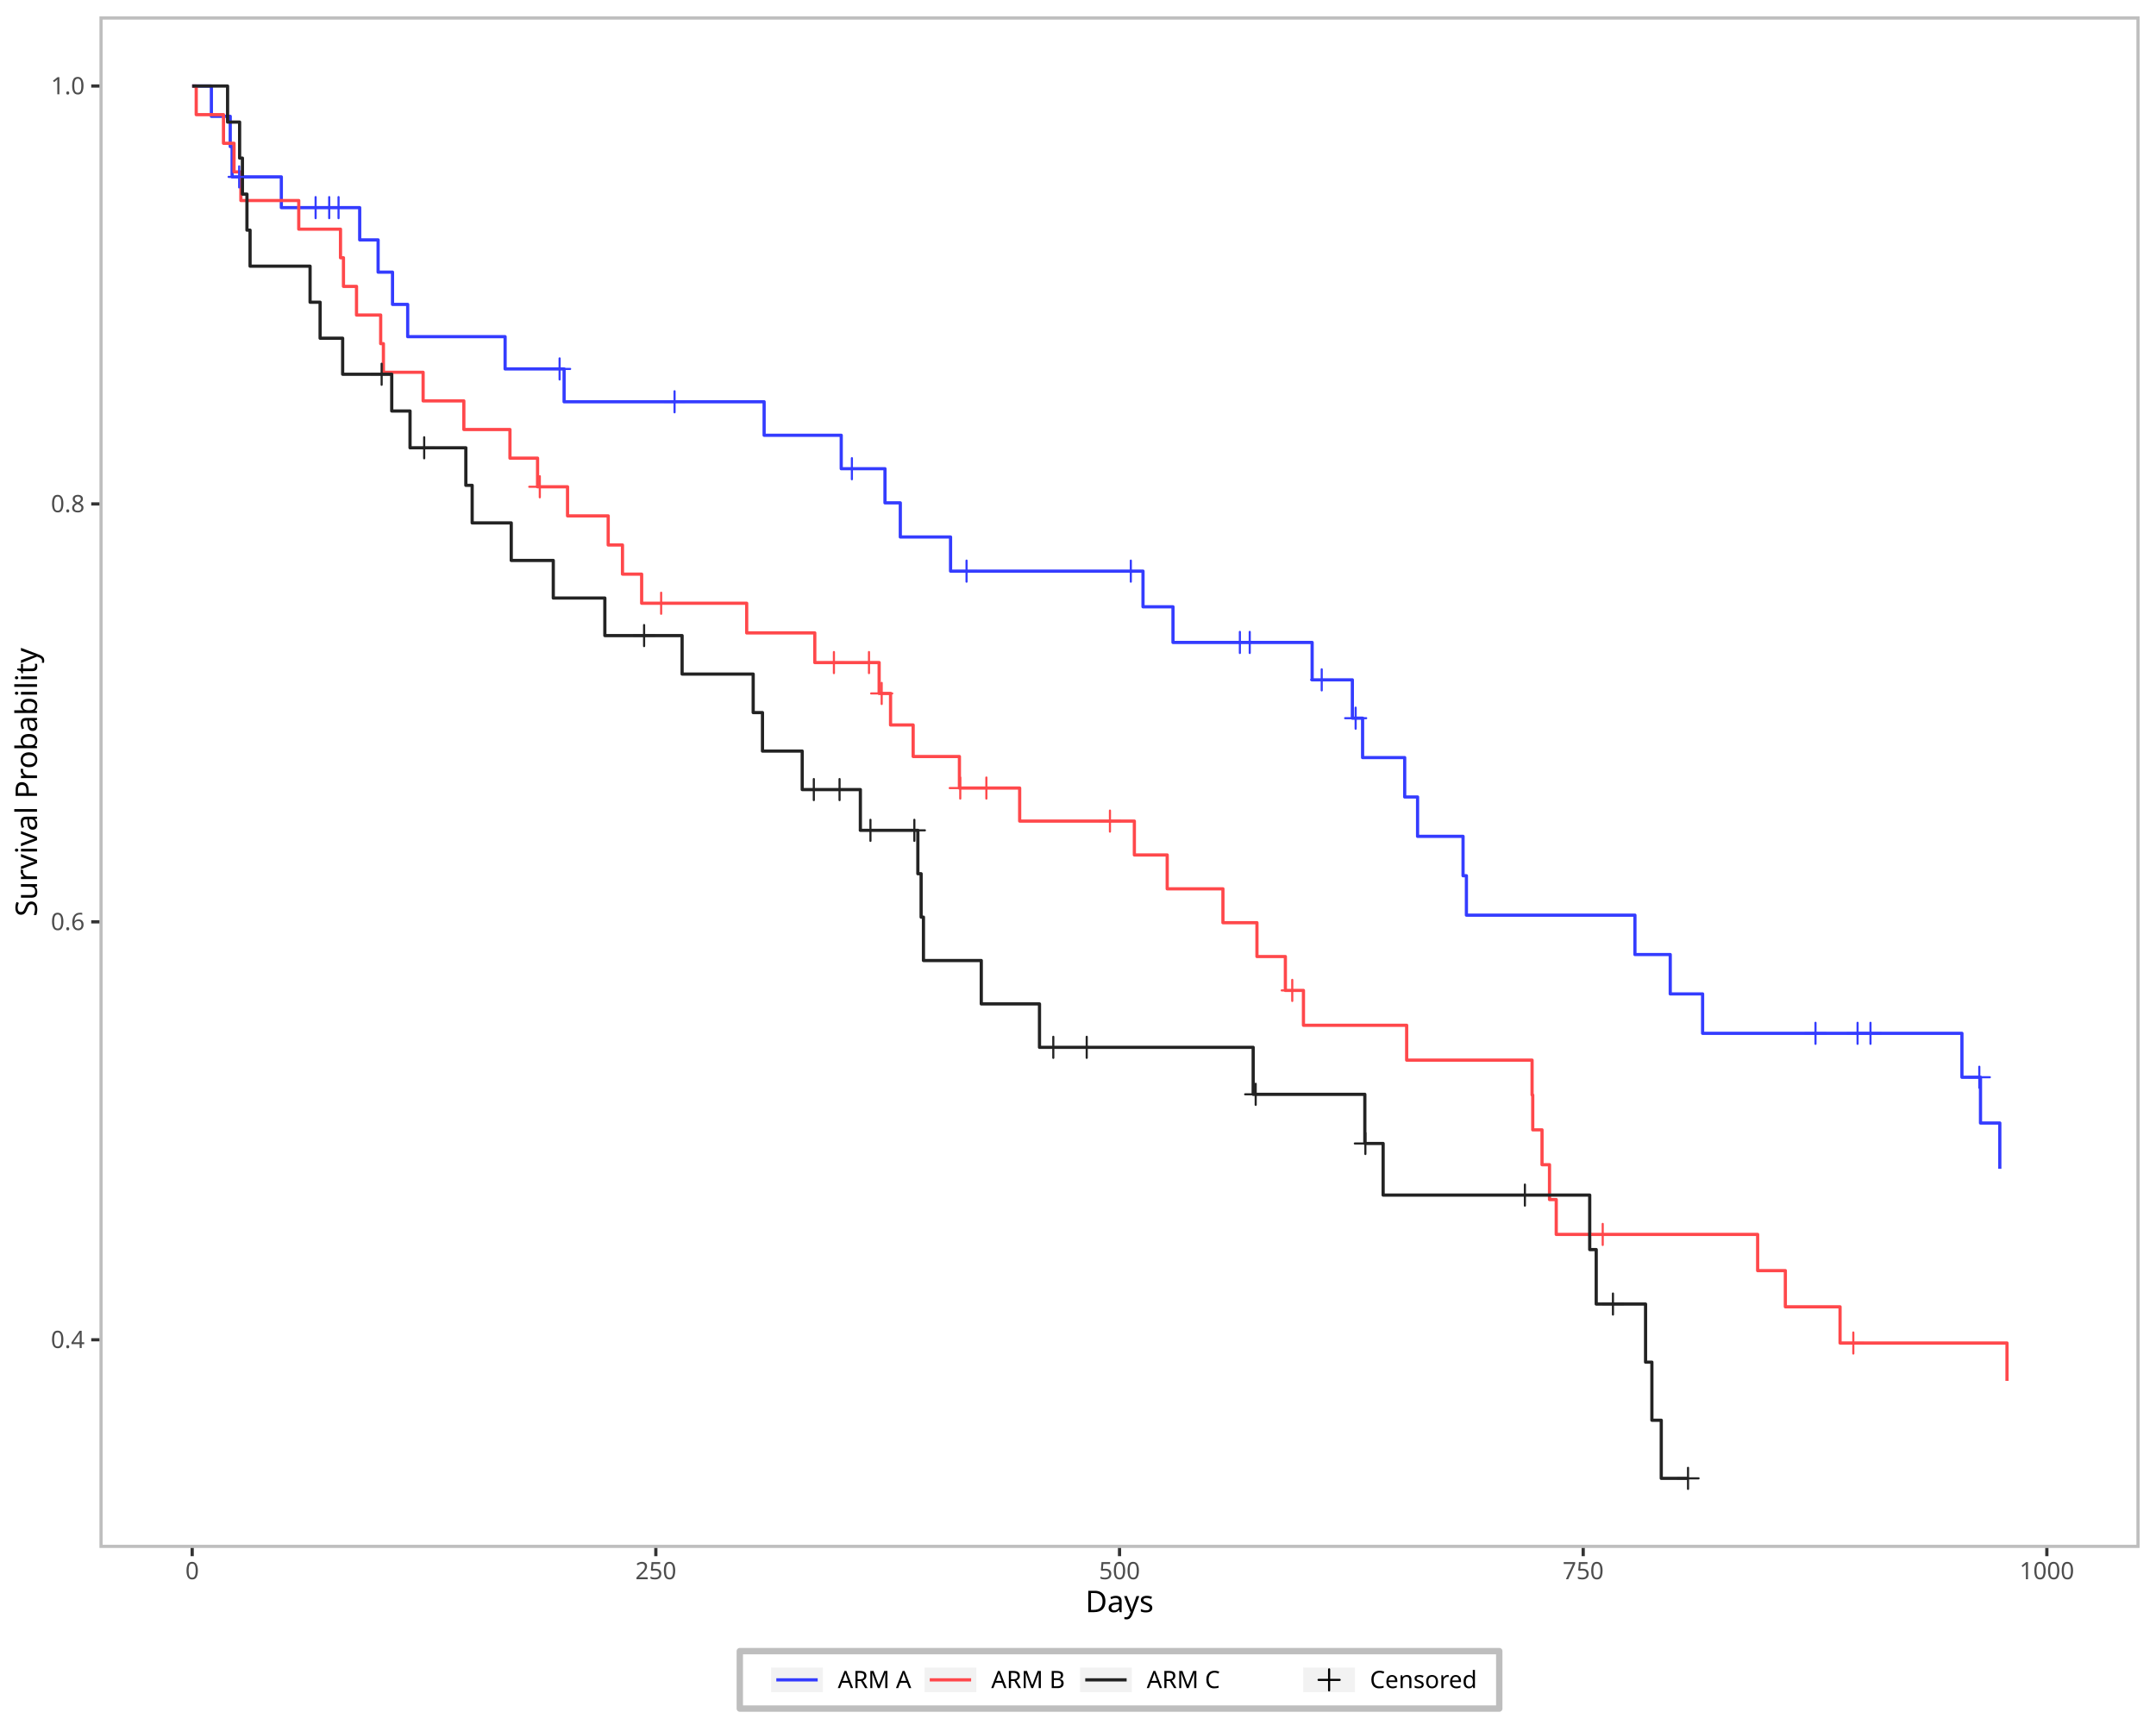
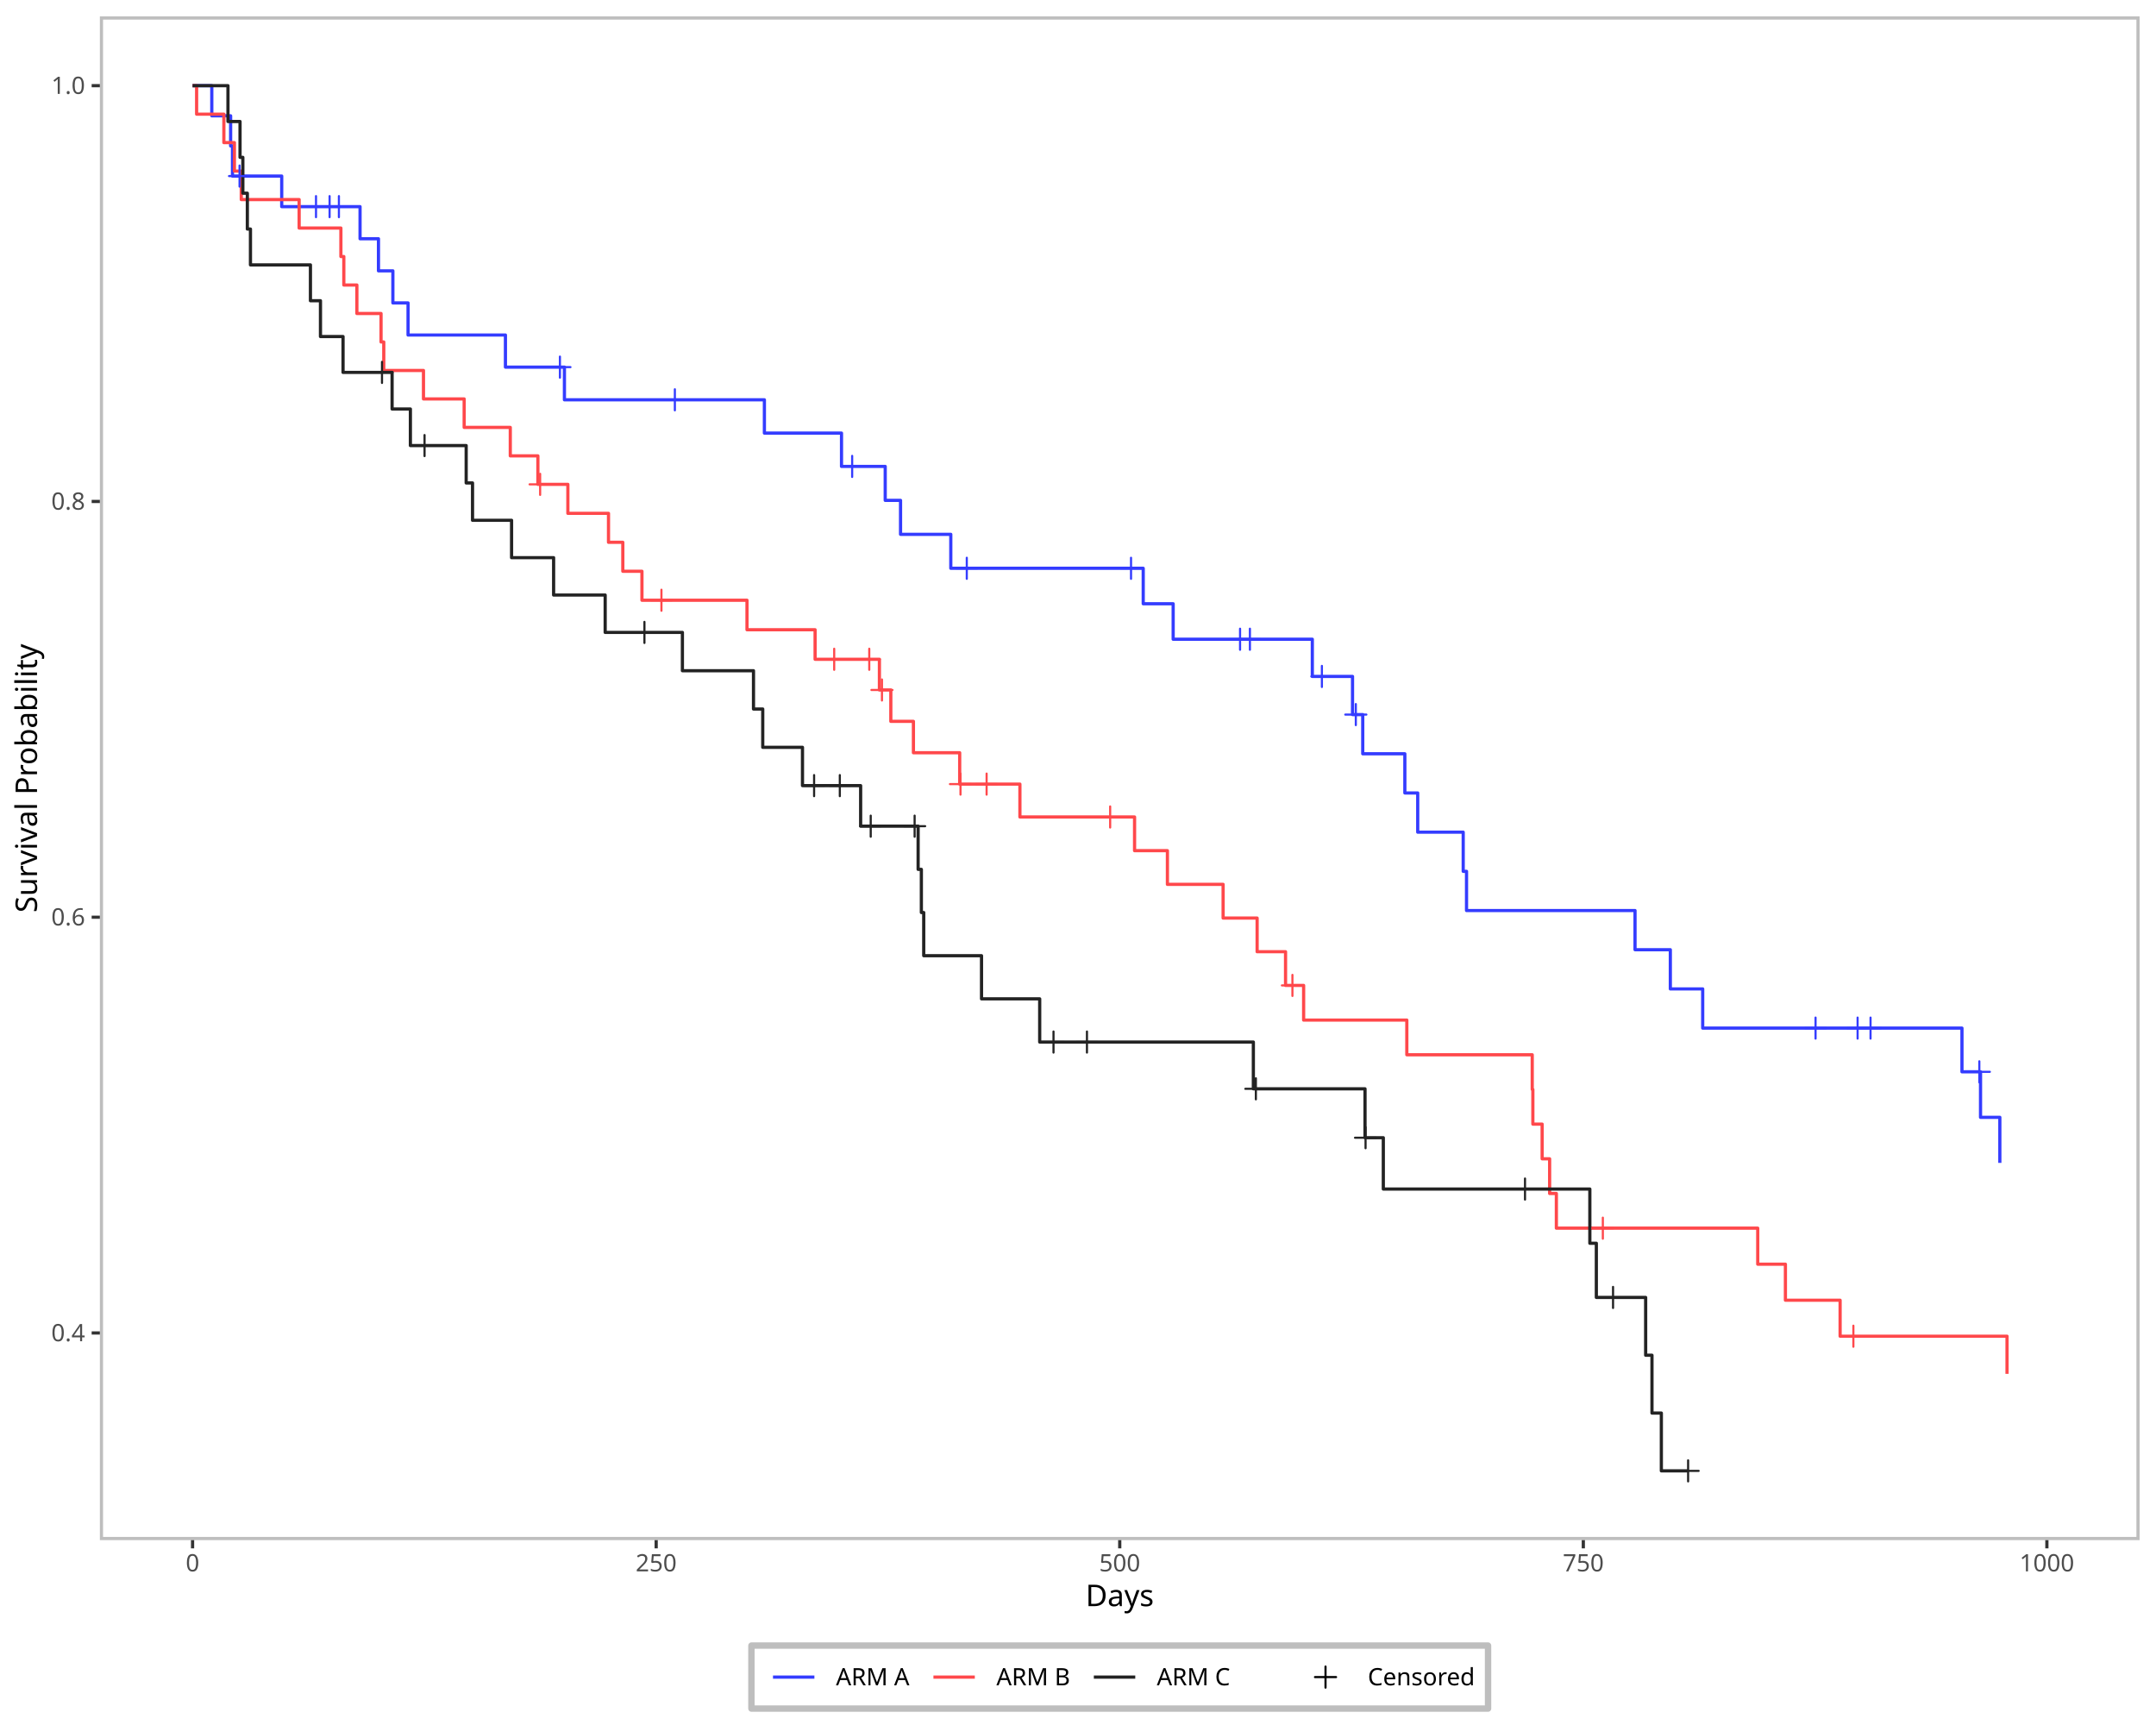
<svg xmlns="http://www.w3.org/2000/svg" class="svglite" data-engine-version="2.0" width="720.00pt" height="576.00pt" viewBox="0 0 720.00 576.00">
  <defs>
    <style type="text/css">
    .svglite line, .svglite polyline, .svglite polygon, .svglite path, .svglite rect, .svglite circle {
      fill: none;
      stroke: #000000;
      stroke-linecap: round;
      stroke-linejoin: round;
      stroke-miterlimit: 10.00;
    }
  </style>
  </defs>
  <rect width="100%" height="100%" style="stroke: none; fill: #FFFFFF;" />
  <defs>
    <clipPath id="cpMC4wMHw3MjAuMDB8MC4wMHw1NzYuMDA=">
      <rect x="0.00" y="0.00" width="720.00" height="576.00" />
    </clipPath>
  </defs>
  <g clip-path="url(#cpMC4wMHw3MjAuMDB8MC4wMHw1NzYuMDA=)">
    <rect x="0.00" y="0.00" width="720.00" height="576.00" style="stroke-width: 1.07; stroke: #FFFFFF; fill: #FFFFFF;" />
  </g>
  <defs>
-     <clipPath id="cpMzMuMjF8NzE0LjUyfDUuNDh8NTE2Ljg5">
-       <rect x="33.21" y="5.48" width="681.31" height="511.41" />
+     <clipPath id="cpMzMuMzV8NzE0LjUyfDUuNDh8NTE0LjI3">
+       <rect x="33.35" y="5.48" width="681.17" height="508.79" />
    </clipPath>
  </defs>
-   <g clip-path="url(#cpMzMuMjF8NzE0LjUyfDUuNDh8NTE2Ljg5)">
-     <polyline points="64.18,516.89 64.18,5.48 " style="stroke-width: 4.27; stroke: #FFFFFF; stroke-linecap: butt;" />
-     <polyline points="219.02,516.89 219.02,5.48 " style="stroke-width: 4.27; stroke: #FFFFFF; stroke-linecap: butt;" />
-     <polyline points="373.87,516.89 373.87,5.48 " style="stroke-width: 4.27; stroke: #FFFFFF; stroke-linecap: butt;" />
-     <polyline points="528.71,516.89 528.71,5.48 " style="stroke-width: 4.27; stroke: #FFFFFF; stroke-linecap: butt;" />
-     <polyline points="683.55,516.89 683.55,5.48 " style="stroke-width: 4.27; stroke: #FFFFFF; stroke-linecap: butt;" />
-     <line x1="33.21" y1="726.46" x2="714.52" y2="726.46" style="stroke-width: 1.07; stroke-linecap: butt;" />
-     <polyline points="64.18,28.73 70.59,28.73 70.59,38.84 76.89,38.84 76.89,48.95 77.51,48.95 77.51,59.06 79.87,59.06 79.87,59.06 93.95,59.06 93.95,69.33 105.40,69.33 105.40,69.33 109.94,69.33 109.94,69.33 113.06,69.33 113.06,69.33 120.12,69.33 120.12,80.10 126.27,80.10 126.27,90.87 131.08,90.87 131.08,101.65 136.15,101.65 136.15,112.42 168.68,112.42 168.68,123.19 186.88,123.19 186.88,123.19 188.38,123.19 188.38,134.16 225.27,134.16 225.27,134.16 255.18,134.16 255.18,145.34 280.93,145.34 280.93,156.51 284.49,156.51 284.49,156.51 295.54,156.51 295.54,167.91 300.66,167.91 300.66,179.31 317.44,179.31 317.44,190.71 322.78,190.71 322.78,190.71 377.64,190.71 377.64,190.71 381.71,190.71 381.71,202.62 391.72,202.62 391.72,214.52 414.06,214.52 414.06,214.52 417.35,214.52 417.35,214.52 438.19,214.52 438.19,227.01 441.39,227.01 441.39,227.01 451.62,227.01 451.62,239.81 452.72,239.81 452.72,239.81 455.04,239.81 455.04,252.97 469.10,252.97 469.10,266.12 473.40,266.12 473.40,279.27 488.59,279.27 488.59,292.42 489.71,292.42 489.71,305.58 545.99,305.58 545.99,318.73 557.78,318.73 557.78,331.88 568.59,331.88 568.59,345.04 606.29,345.04 606.29,345.04 620.34,345.04 620.34,345.04 624.65,345.04 624.65,345.04 655.19,345.04 655.19,359.71 660.99,359.71 660.99,359.71 661.39,359.71 661.39,374.99 667.84,374.99 667.84,390.27 " style="stroke-width: 1.07; stroke: #343CFF; stroke-linecap: butt;" />
-     <polyline points="64.18,28.73 65.53,28.73 65.53,38.28 74.63,38.28 74.63,47.84 78.15,47.84 78.15,57.40 80.44,57.40 80.44,66.96 99.77,66.96 99.77,76.52 113.71,76.52 113.71,86.07 114.70,86.07 114.70,95.63 119.06,95.63 119.06,105.19 127.13,105.19 127.13,114.75 128.04,114.75 128.04,124.31 141.30,124.31 141.30,133.86 154.90,133.86 154.90,143.42 170.30,143.42 170.30,152.98 179.52,152.98 179.52,162.54 180.27,162.54 180.27,162.54 189.53,162.54 189.53,172.26 203.11,172.26 203.11,181.98 207.88,181.98 207.88,191.71 214.28,191.71 214.28,201.43 220.79,201.43 220.79,201.43 249.36,201.43 249.36,211.34 272.10,211.34 272.10,221.24 278.49,221.24 278.49,221.24 290.20,221.24 290.20,221.24 293.59,221.24 293.59,231.55 294.44,231.55 294.44,231.55 297.40,231.55 297.40,242.08 304.95,242.08 304.95,252.61 320.40,252.61 320.40,263.14 320.68,263.14 320.68,263.14 329.40,263.14 329.40,263.14 340.52,263.14 340.52,274.17 370.67,274.17 370.67,274.17 378.82,274.17 378.82,285.48 389.79,285.48 389.79,296.79 408.40,296.79 408.40,308.10 419.76,308.10 419.76,319.40 429.25,319.40 429.25,330.71 431.55,330.71 431.55,330.71 435.29,330.71 435.29,342.35 469.76,342.35 469.76,353.99 511.64,353.99 511.64,365.63 511.86,365.63 511.86,377.27 514.96,377.27 514.96,388.91 517.46,388.91 517.46,400.55 519.71,400.55 519.71,412.19 535.23,412.19 535.23,412.19 586.97,412.19 586.97,424.28 596.22,424.28 596.22,436.36 614.49,436.36 614.49,448.45 618.92,448.45 618.92,448.45 670.24,448.45 670.24,461.09 " style="stroke-width: 1.07; stroke: #FF484B; stroke-linecap: butt;" />
-     <polyline points="64.18,28.73 76.00,28.73 76.00,40.76 80.02,40.76 80.02,52.79 80.96,52.79 80.96,64.82 82.47,64.82 82.47,76.85 83.51,76.85 83.51,88.88 103.55,88.88 103.55,100.91 106.90,100.91 106.90,112.94 114.43,112.94 114.43,124.97 127.45,124.97 127.45,124.97 130.82,124.97 130.82,137.24 136.93,137.24 136.93,149.52 141.66,149.52 141.66,149.52 155.57,149.52 155.57,162.06 157.68,162.06 157.68,174.60 170.73,174.60 170.73,187.14 184.77,187.14 184.77,199.69 201.99,199.69 201.99,212.23 215.10,212.23 215.10,212.23 227.79,212.23 227.79,225.08 251.53,225.08 251.53,237.94 254.63,237.94 254.63,250.80 267.90,250.80 267.90,263.65 271.78,263.65 271.78,263.65 280.37,263.65 280.37,263.65 287.32,263.65 287.32,277.26 290.69,277.26 290.69,277.26 305.35,277.26 305.35,277.26 306.52,277.26 306.52,291.75 307.61,291.75 307.61,306.24 308.39,306.24 308.39,320.73 327.70,320.73 327.70,335.22 347.14,335.22 347.14,349.72 351.75,349.72 351.75,349.72 362.91,349.72 362.91,349.72 418.50,349.72 418.50,365.41 419.34,365.41 419.34,365.41 455.79,365.41 455.79,381.82 455.97,381.82 455.97,381.82 461.90,381.82 461.90,399.06 509.24,399.06 509.24,399.06 530.89,399.06 530.89,417.25 533.06,417.25 533.06,435.44 538.65,435.44 538.65,435.44 549.54,435.44 549.54,454.84 551.65,454.84 551.65,474.24 554.78,474.24 554.78,493.64 563.72,493.64 563.72,493.64 " style="stroke-width: 1.07; stroke: #232323; stroke-linecap: butt;" />
-     <line x1="76.35" y1="59.06" x2="83.39" y2="59.06" style="stroke-width: 0.71; stroke: #343CFF;" />
-     <line x1="79.87" y1="62.58" x2="79.87" y2="55.54" style="stroke-width: 0.71; stroke: #343CFF;" />
-     <line x1="101.88" y1="69.33" x2="108.92" y2="69.33" style="stroke-width: 0.71; stroke: #343CFF;" />
-     <line x1="105.40" y1="72.85" x2="105.40" y2="65.81" style="stroke-width: 0.71; stroke: #343CFF;" />
-     <line x1="106.42" y1="69.33" x2="113.46" y2="69.33" style="stroke-width: 0.71; stroke: #343CFF;" />
-     <line x1="109.94" y1="72.85" x2="109.94" y2="65.81" style="stroke-width: 0.71; stroke: #343CFF;" />
-     <line x1="109.54" y1="69.33" x2="116.58" y2="69.33" style="stroke-width: 0.71; stroke: #343CFF;" />
-     <line x1="113.06" y1="72.85" x2="113.06" y2="65.81" style="stroke-width: 0.71; stroke: #343CFF;" />
-     <line x1="183.37" y1="123.19" x2="190.40" y2="123.19" style="stroke-width: 0.71; stroke: #343CFF;" />
-     <line x1="186.88" y1="126.71" x2="186.88" y2="119.67" style="stroke-width: 0.71; stroke: #343CFF;" />
-     <line x1="221.75" y1="134.16" x2="228.78" y2="134.16" style="stroke-width: 0.71; stroke: #343CFF;" />
-     <line x1="225.27" y1="137.68" x2="225.27" y2="130.64" style="stroke-width: 0.71; stroke: #343CFF;" />
-     <line x1="280.97" y1="156.51" x2="288.01" y2="156.51" style="stroke-width: 0.71; stroke: #343CFF;" />
-     <line x1="284.49" y1="160.03" x2="284.49" y2="152.99" style="stroke-width: 0.71; stroke: #343CFF;" />
-     <line x1="319.26" y1="190.71" x2="326.30" y2="190.71" style="stroke-width: 0.71; stroke: #343CFF;" />
-     <line x1="322.78" y1="194.23" x2="322.78" y2="187.19" style="stroke-width: 0.71; stroke: #343CFF;" />
-     <line x1="374.12" y1="190.71" x2="381.16" y2="190.71" style="stroke-width: 0.71; stroke: #343CFF;" />
-     <line x1="377.64" y1="194.23" x2="377.64" y2="187.19" style="stroke-width: 0.71; stroke: #343CFF;" />
-     <line x1="410.54" y1="214.52" x2="417.58" y2="214.52" style="stroke-width: 0.71; stroke: #343CFF;" />
-     <line x1="414.06" y1="218.04" x2="414.06" y2="211.00" style="stroke-width: 0.71; stroke: #343CFF;" />
-     <line x1="413.83" y1="214.52" x2="420.87" y2="214.52" style="stroke-width: 0.71; stroke: #343CFF;" />
-     <line x1="417.35" y1="218.04" x2="417.35" y2="211.00" style="stroke-width: 0.71; stroke: #343CFF;" />
-     <line x1="437.87" y1="227.01" x2="444.91" y2="227.01" style="stroke-width: 0.71; stroke: #343CFF;" />
-     <line x1="441.39" y1="230.53" x2="441.39" y2="223.49" style="stroke-width: 0.71; stroke: #343CFF;" />
-     <line x1="449.21" y1="239.81" x2="456.24" y2="239.81" style="stroke-width: 0.71; stroke: #343CFF;" />
-     <line x1="452.72" y1="243.33" x2="452.72" y2="236.29" style="stroke-width: 0.71; stroke: #343CFF;" />
-     <line x1="602.77" y1="345.04" x2="609.81" y2="345.04" style="stroke-width: 0.71; stroke: #343CFF;" />
-     <line x1="606.29" y1="348.55" x2="606.29" y2="341.52" style="stroke-width: 0.71; stroke: #343CFF;" />
-     <line x1="616.82" y1="345.04" x2="623.85" y2="345.04" style="stroke-width: 0.71; stroke: #343CFF;" />
-     <line x1="620.34" y1="348.55" x2="620.34" y2="341.52" style="stroke-width: 0.71; stroke: #343CFF;" />
-     <line x1="621.13" y1="345.04" x2="628.17" y2="345.04" style="stroke-width: 0.71; stroke: #343CFF;" />
-     <line x1="624.65" y1="348.55" x2="624.65" y2="341.52" style="stroke-width: 0.71; stroke: #343CFF;" />
-     <line x1="657.47" y1="359.71" x2="664.51" y2="359.71" style="stroke-width: 0.71; stroke: #343CFF;" />
-     <line x1="660.99" y1="363.22" x2="660.99" y2="356.19" style="stroke-width: 0.71; stroke: #343CFF;" />
-     <line x1="176.75" y1="162.54" x2="183.79" y2="162.54" style="stroke-width: 0.71; stroke: #FF484B;" />
-     <line x1="180.27" y1="166.06" x2="180.27" y2="159.02" style="stroke-width: 0.71; stroke: #FF484B;" />
-     <line x1="217.27" y1="201.43" x2="224.31" y2="201.43" style="stroke-width: 0.71; stroke: #FF484B;" />
-     <line x1="220.79" y1="204.95" x2="220.79" y2="197.91" style="stroke-width: 0.71; stroke: #FF484B;" />
-     <line x1="274.97" y1="221.24" x2="282.01" y2="221.24" style="stroke-width: 0.71; stroke: #FF484B;" />
-     <line x1="278.49" y1="224.76" x2="278.49" y2="217.72" style="stroke-width: 0.71; stroke: #FF484B;" />
-     <line x1="286.68" y1="221.24" x2="293.72" y2="221.24" style="stroke-width: 0.71; stroke: #FF484B;" />
-     <line x1="290.20" y1="224.76" x2="290.20" y2="217.72" style="stroke-width: 0.71; stroke: #FF484B;" />
-     <line x1="290.92" y1="231.55" x2="297.96" y2="231.55" style="stroke-width: 0.71; stroke: #FF484B;" />
-     <line x1="294.44" y1="235.07" x2="294.44" y2="228.03" style="stroke-width: 0.71; stroke: #FF484B;" />
-     <line x1="317.16" y1="263.14" x2="324.20" y2="263.14" style="stroke-width: 0.71; stroke: #FF484B;" />
-     <line x1="320.68" y1="266.66" x2="320.68" y2="259.62" style="stroke-width: 0.71; stroke: #FF484B;" />
-     <line x1="325.88" y1="263.14" x2="332.92" y2="263.14" style="stroke-width: 0.71; stroke: #FF484B;" />
-     <line x1="329.40" y1="266.66" x2="329.40" y2="259.62" style="stroke-width: 0.71; stroke: #FF484B;" />
-     <line x1="367.15" y1="274.17" x2="374.19" y2="274.17" style="stroke-width: 0.71; stroke: #FF484B;" />
-     <line x1="370.67" y1="277.69" x2="370.67" y2="270.66" style="stroke-width: 0.71; stroke: #FF484B;" />
-     <line x1="428.03" y1="330.71" x2="435.07" y2="330.71" style="stroke-width: 0.71; stroke: #FF484B;" />
-     <line x1="431.55" y1="334.23" x2="431.55" y2="327.19" style="stroke-width: 0.71; stroke: #FF484B;" />
-     <line x1="531.71" y1="412.19" x2="538.75" y2="412.19" style="stroke-width: 0.71; stroke: #FF484B;" />
-     <line x1="535.23" y1="415.71" x2="535.23" y2="408.67" style="stroke-width: 0.71; stroke: #FF484B;" />
-     <line x1="615.41" y1="448.45" x2="622.44" y2="448.45" style="stroke-width: 0.71; stroke: #FF484B;" />
-     <line x1="618.92" y1="451.97" x2="618.92" y2="444.93" style="stroke-width: 0.71; stroke: #FF484B;" />
-     <line x1="123.93" y1="124.97" x2="130.96" y2="124.97" style="stroke-width: 0.71; stroke: #232323;" />
-     <line x1="127.45" y1="128.48" x2="127.45" y2="121.45" style="stroke-width: 0.71; stroke: #232323;" />
-     <line x1="138.14" y1="149.52" x2="145.18" y2="149.52" style="stroke-width: 0.71; stroke: #232323;" />
-     <line x1="141.66" y1="153.04" x2="141.66" y2="146.00" style="stroke-width: 0.71; stroke: #232323;" />
-     <line x1="211.59" y1="212.23" x2="218.62" y2="212.23" style="stroke-width: 0.71; stroke: #232323;" />
-     <line x1="215.10" y1="215.75" x2="215.10" y2="208.71" style="stroke-width: 0.71; stroke: #232323;" />
-     <line x1="268.26" y1="263.65" x2="275.30" y2="263.65" style="stroke-width: 0.71; stroke: #232323;" />
-     <line x1="271.78" y1="267.17" x2="271.78" y2="260.13" style="stroke-width: 0.71; stroke: #232323;" />
-     <line x1="276.85" y1="263.65" x2="283.89" y2="263.65" style="stroke-width: 0.71; stroke: #232323;" />
-     <line x1="280.37" y1="267.17" x2="280.37" y2="260.13" style="stroke-width: 0.71; stroke: #232323;" />
-     <line x1="287.17" y1="277.26" x2="294.21" y2="277.26" style="stroke-width: 0.71; stroke: #232323;" />
-     <line x1="290.69" y1="280.78" x2="290.69" y2="273.74" style="stroke-width: 0.71; stroke: #232323;" />
-     <line x1="301.83" y1="277.26" x2="308.87" y2="277.26" style="stroke-width: 0.71; stroke: #232323;" />
-     <line x1="305.35" y1="280.78" x2="305.35" y2="273.74" style="stroke-width: 0.71; stroke: #232323;" />
-     <line x1="348.23" y1="349.72" x2="355.26" y2="349.72" style="stroke-width: 0.71; stroke: #232323;" />
-     <line x1="351.75" y1="353.23" x2="351.75" y2="346.20" style="stroke-width: 0.71; stroke: #232323;" />
-     <line x1="359.39" y1="349.72" x2="366.43" y2="349.72" style="stroke-width: 0.71; stroke: #232323;" />
-     <line x1="362.91" y1="353.23" x2="362.91" y2="346.20" style="stroke-width: 0.71; stroke: #232323;" />
-     <line x1="415.82" y1="365.41" x2="422.86" y2="365.41" style="stroke-width: 0.71; stroke: #232323;" />
-     <line x1="419.34" y1="368.93" x2="419.34" y2="361.89" style="stroke-width: 0.71; stroke: #232323;" />
-     <line x1="452.45" y1="381.82" x2="459.49" y2="381.82" style="stroke-width: 0.71; stroke: #232323;" />
-     <line x1="455.97" y1="385.34" x2="455.97" y2="378.31" style="stroke-width: 0.71; stroke: #232323;" />
-     <line x1="505.72" y1="399.06" x2="512.76" y2="399.06" style="stroke-width: 0.71; stroke: #232323;" />
-     <line x1="509.24" y1="402.58" x2="509.24" y2="395.54" style="stroke-width: 0.71; stroke: #232323;" />
-     <line x1="535.13" y1="435.44" x2="542.16" y2="435.44" style="stroke-width: 0.71; stroke: #232323;" />
-     <line x1="538.65" y1="438.95" x2="538.65" y2="431.92" style="stroke-width: 0.71; stroke: #232323;" />
-     <line x1="560.20" y1="493.64" x2="567.24" y2="493.64" style="stroke-width: 0.71; stroke: #232323;" />
-     <line x1="563.72" y1="497.16" x2="563.72" y2="490.12" style="stroke-width: 0.71; stroke: #232323;" />
-     <rect x="33.21" y="5.48" width="681.31" height="511.41" style="stroke-width: 2.13; stroke: #BEBEBE;" />
+   <g clip-path="url(#cpMzMuMzV8NzE0LjUyfDUuNDh8NTE0LjI3)">
+     <polyline points="64.31,514.27 64.31,5.48 " style="stroke-width: 4.27; stroke: #FFFFFF; stroke-linecap: butt;" />
+     <polyline points="219.13,514.27 219.13,5.48 " style="stroke-width: 4.27; stroke: #FFFFFF; stroke-linecap: butt;" />
+     <polyline points="373.94,514.27 373.94,5.48 " style="stroke-width: 4.27; stroke: #FFFFFF; stroke-linecap: butt;" />
+     <polyline points="528.75,514.27 528.75,5.48 " style="stroke-width: 4.27; stroke: #FFFFFF; stroke-linecap: butt;" />
+     <polyline points="683.56,514.27 683.56,5.48 " style="stroke-width: 4.27; stroke: #FFFFFF; stroke-linecap: butt;" />
+     <line x1="33.35" y1="722.77" x2="714.52" y2="722.77" style="stroke-width: 1.07; stroke-linecap: butt;" />
+     <polyline points="64.31,28.61 70.73,28.61 70.73,38.67 77.02,38.67 77.02,48.73 77.64,48.73 77.64,58.79 80.00,58.79 80.00,58.79 94.08,58.79 94.08,69.00 105.53,69.00 105.53,69.00 110.07,69.00 110.07,69.00 113.18,69.00 113.18,69.00 120.24,69.00 120.24,79.72 126.39,79.72 126.39,90.44 131.20,90.44 131.20,101.15 136.27,101.15 136.27,111.87 168.79,111.87 168.79,122.59 186.99,122.59 186.99,122.59 188.49,122.59 188.49,133.50 225.37,133.50 225.37,133.50 255.27,133.50 255.27,144.62 281.02,144.62 281.02,155.74 284.58,155.74 284.58,155.74 295.62,155.74 295.62,167.08 300.74,167.08 300.74,178.42 317.52,178.42 317.52,189.76 322.86,189.76 322.86,189.76 377.71,189.76 377.71,189.76 381.78,189.76 381.78,201.60 391.78,201.60 391.78,213.45 414.12,213.45 414.12,213.45 417.41,213.45 417.41,213.45 438.25,213.45 438.25,225.87 441.45,225.87 441.45,225.87 451.68,225.87 451.68,238.61 452.78,238.61 452.78,238.61 455.09,238.61 455.09,251.70 469.15,251.70 469.15,264.78 473.45,264.78 473.45,277.87 488.64,277.87 488.64,290.95 489.75,290.95 489.75,304.04 546.02,304.04 546.02,317.12 557.81,317.12 557.81,330.21 568.62,330.21 568.62,343.30 606.31,343.30 606.31,343.30 620.35,343.30 620.35,343.30 624.67,343.30 624.67,343.30 655.20,343.30 655.20,357.89 661.00,357.89 661.00,357.89 661.40,357.89 661.40,373.09 667.85,373.09 667.85,388.30 " style="stroke-width: 1.07; stroke: #343CFF; stroke-linecap: butt;" />
+     <polyline points="64.31,28.61 65.66,28.61 65.66,38.12 74.76,38.12 74.76,47.62 78.28,47.62 78.28,57.13 80.57,57.13 80.57,66.64 99.90,66.64 99.90,76.15 113.84,76.15 113.84,85.66 114.82,85.66 114.82,95.17 119.18,95.17 119.18,104.68 127.25,104.68 127.25,114.19 128.16,114.19 128.16,123.70 141.42,123.70 141.42,133.21 155.01,133.21 155.01,142.72 170.41,142.72 170.41,152.22 179.63,152.22 179.63,161.73 180.38,161.73 180.38,161.73 189.64,161.73 189.64,171.41 203.21,171.41 203.21,181.08 207.99,181.08 207.99,190.75 214.38,190.75 214.38,200.43 220.89,200.43 220.89,200.43 249.46,200.43 249.46,210.28 272.20,210.28 272.20,220.14 278.58,220.14 278.58,220.14 290.29,220.14 290.29,220.14 293.68,220.14 293.68,230.39 294.53,230.39 294.53,230.39 297.49,230.39 297.49,240.87 305.04,240.87 305.04,251.35 320.49,251.35 320.49,261.82 320.76,261.82 320.76,261.82 329.48,261.82 329.48,261.82 340.60,261.82 340.60,272.80 370.74,272.80 370.74,272.80 378.89,272.80 378.89,284.05 389.86,284.05 389.86,295.30 408.46,295.30 408.46,306.55 419.82,306.55 419.82,317.79 429.31,317.79 429.31,329.04 431.61,329.04 431.61,329.04 435.35,329.04 435.35,340.62 469.81,340.62 469.81,352.20 511.69,352.20 511.69,363.78 511.90,363.78 511.90,375.36 515.00,375.36 515.00,386.94 517.50,386.94 517.50,398.52 519.75,398.52 519.75,410.10 535.27,410.10 535.27,410.10 587.00,410.10 587.00,422.13 596.24,422.13 596.24,434.16 614.51,434.16 614.51,446.18 618.94,446.18 618.94,446.18 670.25,446.18 670.25,458.75 " style="stroke-width: 1.07; stroke: #FF484B; stroke-linecap: butt;" />
+     <polyline points="64.31,28.61 76.13,28.61 76.13,40.57 80.16,40.57 80.16,52.54 81.10,52.54 81.10,64.51 82.60,64.51 82.60,76.48 83.64,76.48 83.64,88.45 103.67,88.45 103.67,100.42 107.02,100.42 107.02,112.38 114.56,112.38 114.56,124.35 127.57,124.35 127.57,124.35 130.94,124.35 130.94,136.57 137.05,136.57 137.05,148.78 141.78,148.78 141.78,148.78 155.68,148.78 155.68,161.26 157.80,161.26 157.80,173.73 170.84,173.73 170.84,186.21 184.88,186.21 184.88,198.69 202.10,198.69 202.10,211.17 215.21,211.17 215.21,211.17 227.89,211.17 227.89,223.96 251.63,223.96 251.63,236.75 254.72,236.75 254.72,249.54 267.99,249.54 267.99,262.33 271.87,262.33 271.87,262.33 280.46,262.33 280.46,262.33 287.41,262.33 287.41,275.87 290.78,275.87 290.78,275.87 305.44,275.87 305.44,275.87 306.61,275.87 306.61,290.29 307.69,290.29 307.69,304.70 308.48,304.70 308.48,319.12 327.78,319.12 327.78,333.53 347.21,333.53 347.21,347.95 351.82,347.95 351.82,347.95 362.99,347.95 362.99,347.95 418.56,347.95 418.56,363.57 419.40,363.57 419.40,363.57 455.85,363.57 455.85,379.90 456.03,379.90 456.03,379.90 461.96,379.90 461.96,397.04 509.28,397.04 509.28,397.04 530.93,397.04 530.93,415.14 533.10,415.14 533.10,433.23 538.68,433.23 538.68,433.23 549.57,433.23 549.57,452.53 551.68,452.53 551.68,471.84 554.81,471.84 554.81,491.14 563.75,491.14 563.75,491.14 " style="stroke-width: 1.07; stroke: #232323; stroke-linecap: butt;" />
+     <line x1="76.48" y1="58.79" x2="83.52" y2="58.79" style="stroke-width: 0.71; stroke: #343CFF;" />
+     <line x1="80.00" y1="62.31" x2="80.00" y2="55.27" style="stroke-width: 0.71; stroke: #343CFF;" />
+     <line x1="102.01" y1="69.00" x2="109.05" y2="69.00" style="stroke-width: 0.71; stroke: #343CFF;" />
+     <line x1="105.53" y1="72.52" x2="105.53" y2="65.48" style="stroke-width: 0.71; stroke: #343CFF;" />
+     <line x1="106.55" y1="69.00" x2="113.59" y2="69.00" style="stroke-width: 0.71; stroke: #343CFF;" />
+     <line x1="110.07" y1="72.52" x2="110.07" y2="65.48" style="stroke-width: 0.71; stroke: #343CFF;" />
+     <line x1="109.66" y1="69.00" x2="116.70" y2="69.00" style="stroke-width: 0.71; stroke: #343CFF;" />
+     <line x1="113.18" y1="72.52" x2="113.18" y2="65.48" style="stroke-width: 0.71; stroke: #343CFF;" />
+     <line x1="183.48" y1="122.59" x2="190.51" y2="122.59" style="stroke-width: 0.71; stroke: #343CFF;" />
+     <line x1="186.99" y1="126.11" x2="186.99" y2="119.07" style="stroke-width: 0.71; stroke: #343CFF;" />
+     <line x1="221.85" y1="133.50" x2="228.89" y2="133.50" style="stroke-width: 0.71; stroke: #343CFF;" />
+     <line x1="225.37" y1="137.02" x2="225.37" y2="129.98" style="stroke-width: 0.71; stroke: #343CFF;" />
+     <line x1="281.06" y1="155.74" x2="288.10" y2="155.74" style="stroke-width: 0.71; stroke: #343CFF;" />
+     <line x1="284.58" y1="159.26" x2="284.58" y2="152.22" style="stroke-width: 0.71; stroke: #343CFF;" />
+     <line x1="319.34" y1="189.76" x2="326.38" y2="189.76" style="stroke-width: 0.71; stroke: #343CFF;" />
+     <line x1="322.86" y1="193.28" x2="322.86" y2="186.24" style="stroke-width: 0.71; stroke: #343CFF;" />
+     <line x1="374.19" y1="189.76" x2="381.23" y2="189.76" style="stroke-width: 0.71; stroke: #343CFF;" />
+     <line x1="377.71" y1="193.28" x2="377.71" y2="186.24" style="stroke-width: 0.71; stroke: #343CFF;" />
+     <line x1="410.60" y1="213.45" x2="417.64" y2="213.45" style="stroke-width: 0.71; stroke: #343CFF;" />
+     <line x1="414.12" y1="216.97" x2="414.12" y2="209.93" style="stroke-width: 0.71; stroke: #343CFF;" />
+     <line x1="413.89" y1="213.45" x2="420.93" y2="213.45" style="stroke-width: 0.71; stroke: #343CFF;" />
+     <line x1="417.41" y1="216.97" x2="417.41" y2="209.93" style="stroke-width: 0.71; stroke: #343CFF;" />
+     <line x1="437.93" y1="225.87" x2="444.97" y2="225.87" style="stroke-width: 0.71; stroke: #343CFF;" />
+     <line x1="441.45" y1="229.39" x2="441.45" y2="222.35" style="stroke-width: 0.71; stroke: #343CFF;" />
+     <line x1="449.26" y1="238.61" x2="456.30" y2="238.61" style="stroke-width: 0.71; stroke: #343CFF;" />
+     <line x1="452.78" y1="242.13" x2="452.78" y2="235.09" style="stroke-width: 0.71; stroke: #343CFF;" />
+     <line x1="602.79" y1="343.30" x2="609.83" y2="343.30" style="stroke-width: 0.71; stroke: #343CFF;" />
+     <line x1="606.31" y1="346.81" x2="606.31" y2="339.78" style="stroke-width: 0.71; stroke: #343CFF;" />
+     <line x1="616.84" y1="343.30" x2="623.87" y2="343.30" style="stroke-width: 0.71; stroke: #343CFF;" />
+     <line x1="620.35" y1="346.81" x2="620.35" y2="339.78" style="stroke-width: 0.71; stroke: #343CFF;" />
+     <line x1="621.15" y1="343.30" x2="628.19" y2="343.30" style="stroke-width: 0.71; stroke: #343CFF;" />
+     <line x1="624.67" y1="346.81" x2="624.67" y2="339.78" style="stroke-width: 0.71; stroke: #343CFF;" />
+     <line x1="657.49" y1="357.89" x2="664.52" y2="357.89" style="stroke-width: 0.71; stroke: #343CFF;" />
+     <line x1="661.00" y1="361.41" x2="661.00" y2="354.37" style="stroke-width: 0.71; stroke: #343CFF;" />
+     <line x1="176.86" y1="161.73" x2="183.90" y2="161.73" style="stroke-width: 0.71; stroke: #FF484B;" />
+     <line x1="180.38" y1="165.25" x2="180.38" y2="158.21" style="stroke-width: 0.71; stroke: #FF484B;" />
+     <line x1="217.37" y1="200.43" x2="224.41" y2="200.43" style="stroke-width: 0.71; stroke: #FF484B;" />
+     <line x1="220.89" y1="203.94" x2="220.89" y2="196.91" style="stroke-width: 0.71; stroke: #FF484B;" />
+     <line x1="275.06" y1="220.14" x2="282.10" y2="220.14" style="stroke-width: 0.71; stroke: #FF484B;" />
+     <line x1="278.58" y1="223.66" x2="278.58" y2="216.62" style="stroke-width: 0.71; stroke: #FF484B;" />
+     <line x1="286.77" y1="220.14" x2="293.81" y2="220.14" style="stroke-width: 0.71; stroke: #FF484B;" />
+     <line x1="290.29" y1="223.66" x2="290.29" y2="216.62" style="stroke-width: 0.71; stroke: #FF484B;" />
+     <line x1="291.01" y1="230.39" x2="298.04" y2="230.39" style="stroke-width: 0.71; stroke: #FF484B;" />
+     <line x1="294.53" y1="233.91" x2="294.53" y2="226.88" style="stroke-width: 0.71; stroke: #FF484B;" />
+     <line x1="317.24" y1="261.82" x2="324.28" y2="261.82" style="stroke-width: 0.71; stroke: #FF484B;" />
+     <line x1="320.76" y1="265.34" x2="320.76" y2="258.30" style="stroke-width: 0.71; stroke: #FF484B;" />
+     <line x1="325.96" y1="261.82" x2="333.00" y2="261.82" style="stroke-width: 0.71; stroke: #FF484B;" />
+     <line x1="329.48" y1="265.34" x2="329.48" y2="258.30" style="stroke-width: 0.71; stroke: #FF484B;" />
+     <line x1="367.22" y1="272.80" x2="374.26" y2="272.80" style="stroke-width: 0.71; stroke: #FF484B;" />
+     <line x1="370.74" y1="276.32" x2="370.74" y2="269.28" style="stroke-width: 0.71; stroke: #FF484B;" />
+     <line x1="428.09" y1="329.04" x2="435.13" y2="329.04" style="stroke-width: 0.71; stroke: #FF484B;" />
+     <line x1="431.61" y1="332.56" x2="431.61" y2="325.52" style="stroke-width: 0.71; stroke: #FF484B;" />
+     <line x1="531.75" y1="410.10" x2="538.78" y2="410.10" style="stroke-width: 0.71; stroke: #FF484B;" />
+     <line x1="535.27" y1="413.62" x2="535.27" y2="406.59" style="stroke-width: 0.71; stroke: #FF484B;" />
+     <line x1="615.43" y1="446.18" x2="622.46" y2="446.18" style="stroke-width: 0.71; stroke: #FF484B;" />
+     <line x1="618.94" y1="449.70" x2="618.94" y2="442.66" style="stroke-width: 0.71; stroke: #FF484B;" />
+     <line x1="124.05" y1="124.35" x2="131.09" y2="124.35" style="stroke-width: 0.71; stroke: #232323;" />
+     <line x1="127.57" y1="127.87" x2="127.57" y2="120.83" style="stroke-width: 0.71; stroke: #232323;" />
+     <line x1="138.26" y1="148.78" x2="145.29" y2="148.78" style="stroke-width: 0.71; stroke: #232323;" />
+     <line x1="141.78" y1="152.30" x2="141.78" y2="145.26" style="stroke-width: 0.71; stroke: #232323;" />
+     <line x1="211.69" y1="211.17" x2="218.73" y2="211.17" style="stroke-width: 0.71; stroke: #232323;" />
+     <line x1="215.21" y1="214.69" x2="215.21" y2="207.65" style="stroke-width: 0.71; stroke: #232323;" />
+     <line x1="268.35" y1="262.33" x2="275.39" y2="262.33" style="stroke-width: 0.71; stroke: #232323;" />
+     <line x1="271.87" y1="265.85" x2="271.87" y2="258.81" style="stroke-width: 0.71; stroke: #232323;" />
+     <line x1="276.94" y1="262.33" x2="283.98" y2="262.33" style="stroke-width: 0.71; stroke: #232323;" />
+     <line x1="280.46" y1="265.85" x2="280.46" y2="258.81" style="stroke-width: 0.71; stroke: #232323;" />
+     <line x1="287.26" y1="275.87" x2="294.29" y2="275.87" style="stroke-width: 0.71; stroke: #232323;" />
+     <line x1="290.78" y1="279.39" x2="290.78" y2="272.35" style="stroke-width: 0.71; stroke: #232323;" />
+     <line x1="301.92" y1="275.87" x2="308.96" y2="275.87" style="stroke-width: 0.71; stroke: #232323;" />
+     <line x1="305.44" y1="279.39" x2="305.44" y2="272.35" style="stroke-width: 0.71; stroke: #232323;" />
+     <line x1="348.30" y1="347.95" x2="355.34" y2="347.95" style="stroke-width: 0.71; stroke: #232323;" />
+     <line x1="351.82" y1="351.47" x2="351.82" y2="344.43" style="stroke-width: 0.71; stroke: #232323;" />
+     <line x1="359.47" y1="347.95" x2="366.50" y2="347.95" style="stroke-width: 0.71; stroke: #232323;" />
+     <line x1="362.99" y1="351.47" x2="362.99" y2="344.43" style="stroke-width: 0.71; stroke: #232323;" />
+     <line x1="415.88" y1="363.57" x2="422.92" y2="363.57" style="stroke-width: 0.71; stroke: #232323;" />
+     <line x1="419.40" y1="367.09" x2="419.40" y2="360.05" style="stroke-width: 0.71; stroke: #232323;" />
+     <line x1="452.51" y1="379.90" x2="459.55" y2="379.90" style="stroke-width: 0.71; stroke: #232323;" />
+     <line x1="456.03" y1="383.41" x2="456.03" y2="376.38" style="stroke-width: 0.71; stroke: #232323;" />
+     <line x1="505.76" y1="397.04" x2="512.80" y2="397.04" style="stroke-width: 0.71; stroke: #232323;" />
+     <line x1="509.28" y1="400.56" x2="509.28" y2="393.52" style="stroke-width: 0.71; stroke: #232323;" />
+     <line x1="535.16" y1="433.23" x2="542.20" y2="433.23" style="stroke-width: 0.71; stroke: #232323;" />
+     <line x1="538.68" y1="436.75" x2="538.68" y2="429.71" style="stroke-width: 0.71; stroke: #232323;" />
+     <line x1="560.23" y1="491.14" x2="567.27" y2="491.14" style="stroke-width: 0.71; stroke: #232323;" />
+     <line x1="563.75" y1="494.66" x2="563.75" y2="487.62" style="stroke-width: 0.71; stroke: #232323;" />
+     <rect x="33.35" y="5.48" width="681.17" height="508.79" style="stroke-width: 2.13; stroke: #BEBEBE;" />
  </g>
  <g clip-path="url(#cpMC4wMHw3MjAuMDB8MC4wMHw1NzYuMDA=)">
-     <text x="28.28" y="450.12" text-anchor="end" style="font-size: 8.00px; fill: #4D4D4D; font-family: sans;" textLength="11.12px" lengthAdjust="spacingAndGlyphs">0.4</text>
-     <text x="28.28" y="310.57" text-anchor="end" style="font-size: 8.00px; fill: #4D4D4D; font-family: sans;" textLength="11.12px" lengthAdjust="spacingAndGlyphs">0.6</text>
-     <text x="28.28" y="171.03" text-anchor="end" style="font-size: 8.00px; fill: #4D4D4D; font-family: sans;" textLength="11.12px" lengthAdjust="spacingAndGlyphs">0.8</text>
-     <text x="28.28" y="31.48" text-anchor="end" style="font-size: 8.00px; fill: #4D4D4D; font-family: sans;" textLength="11.12px" lengthAdjust="spacingAndGlyphs">1.0</text>
-     <polyline points="30.47,447.37 33.21,447.37 " style="stroke-width: 1.07; stroke: #333333; stroke-linecap: butt;" />
-     <polyline points="30.47,307.82 33.21,307.82 " style="stroke-width: 1.07; stroke: #333333; stroke-linecap: butt;" />
-     <polyline points="30.47,168.27 33.21,168.27 " style="stroke-width: 1.07; stroke: #333333; stroke-linecap: butt;" />
-     <polyline points="30.47,28.73 33.21,28.73 " style="stroke-width: 1.07; stroke: #333333; stroke-linecap: butt;" />
-     <polyline points="64.18,519.63 64.18,516.89 " style="stroke-width: 1.07; stroke: #333333; stroke-linecap: butt;" />
-     <polyline points="219.02,519.63 219.02,516.89 " style="stroke-width: 1.07; stroke: #333333; stroke-linecap: butt;" />
-     <polyline points="373.87,519.63 373.87,516.89 " style="stroke-width: 1.07; stroke: #333333; stroke-linecap: butt;" />
-     <polyline points="528.71,519.63 528.71,516.89 " style="stroke-width: 1.07; stroke: #333333; stroke-linecap: butt;" />
-     <polyline points="683.55,519.63 683.55,516.89 " style="stroke-width: 1.07; stroke: #333333; stroke-linecap: butt;" />
-     <text x="64.18" y="527.32" text-anchor="middle" style="font-size: 8.00px; fill: #4D4D4D; font-family: sans;" textLength="4.45px" lengthAdjust="spacingAndGlyphs">0</text>
-     <text x="219.02" y="527.32" text-anchor="middle" style="font-size: 8.00px; fill: #4D4D4D; font-family: sans;" textLength="13.35px" lengthAdjust="spacingAndGlyphs">250</text>
-     <text x="373.87" y="527.32" text-anchor="middle" style="font-size: 8.00px; fill: #4D4D4D; font-family: sans;" textLength="13.35px" lengthAdjust="spacingAndGlyphs">500</text>
-     <text x="528.71" y="527.32" text-anchor="middle" style="font-size: 8.00px; fill: #4D4D4D; font-family: sans;" textLength="13.35px" lengthAdjust="spacingAndGlyphs">750</text>
-     <text x="683.55" y="527.32" text-anchor="middle" style="font-size: 8.00px; fill: #4D4D4D; font-family: sans;" textLength="17.80px" lengthAdjust="spacingAndGlyphs">1000</text>
-     <text x="373.87" y="538.32" text-anchor="middle" style="font-size: 10.00px; font-family: sans;" textLength="22.79px" lengthAdjust="spacingAndGlyphs">Days</text>
-     <text transform="translate(12.36,261.18) rotate(-90)" text-anchor="middle" style="font-size: 10.00px; font-family: sans;" textLength="85.04px" lengthAdjust="spacingAndGlyphs">Survival Probability</text>
-     <rect x="247.06" y="551.33" width="253.62" height="19.19" style="stroke-width: 2.13; stroke: #BEBEBE;" />
-     <rect x="257.52" y="556.81" width="17.28" height="8.23" style="stroke-width: 1.07; stroke: none; fill: #F2F2F2;" />
-     <line x1="259.25" y1="560.93" x2="273.07" y2="560.93" style="stroke-width: 1.07; stroke: #343CFF; stroke-linecap: butt;" />
-     <rect x="308.76" y="556.81" width="17.28" height="8.23" style="stroke-width: 1.07; stroke: none; fill: #F2F2F2;" />
-     <line x1="310.49" y1="560.93" x2="324.31" y2="560.93" style="stroke-width: 1.07; stroke: #FF484B; stroke-linecap: butt;" />
-     <rect x="360.69" y="556.81" width="17.28" height="8.23" style="stroke-width: 1.07; stroke: none; fill: #F2F2F2;" />
-     <line x1="362.42" y1="560.93" x2="376.24" y2="560.93" style="stroke-width: 1.07; stroke: #232323; stroke-linecap: butt;" />
-     <text x="279.78" y="563.68" style="font-size: 8.00px; font-family: sans;" textLength="25.34px" lengthAdjust="spacingAndGlyphs">ARM A</text>
-     <text x="331.02" y="563.68" style="font-size: 8.00px; font-family: sans;" textLength="25.34px" lengthAdjust="spacingAndGlyphs">ARM B</text>
-     <text x="382.95" y="563.68" style="font-size: 8.00px; font-family: sans;" textLength="25.79px" lengthAdjust="spacingAndGlyphs">ARM C</text>
-     <rect x="435.22" y="556.81" width="17.28" height="8.23" style="stroke-width: 1.07; stroke: none; fill: #F2F2F2;" />
-     <line x1="440.34" y1="560.93" x2="447.38" y2="560.93" style="stroke-width: 0.71;" />
-     <line x1="443.86" y1="564.45" x2="443.86" y2="557.41" style="stroke-width: 0.71;" />
-     <text x="457.48" y="563.68" style="font-size: 8.00px; font-family: sans;" textLength="34.69px" lengthAdjust="spacingAndGlyphs">Censored</text>
+     <text x="28.42" y="447.86" text-anchor="end" style="font-size: 8.00px; fill: #4D4D4D; font-family: sans;" textLength="11.12px" lengthAdjust="spacingAndGlyphs">0.4</text>
+     <text x="28.42" y="309.02" text-anchor="end" style="font-size: 8.00px; fill: #4D4D4D; font-family: sans;" textLength="11.12px" lengthAdjust="spacingAndGlyphs">0.6</text>
+     <text x="28.42" y="170.19" text-anchor="end" style="font-size: 8.00px; fill: #4D4D4D; font-family: sans;" textLength="11.12px" lengthAdjust="spacingAndGlyphs">0.8</text>
+     <text x="28.42" y="31.36" text-anchor="end" style="font-size: 8.00px; fill: #4D4D4D; font-family: sans;" textLength="11.12px" lengthAdjust="spacingAndGlyphs">1.0</text>
+     <polyline points="30.61,445.10 33.35,445.10 " style="stroke-width: 1.07; stroke: #333333; stroke-linecap: butt;" />
+     <polyline points="30.61,306.27 33.35,306.27 " style="stroke-width: 1.07; stroke: #333333; stroke-linecap: butt;" />
+     <polyline points="30.61,167.44 33.35,167.44 " style="stroke-width: 1.07; stroke: #333333; stroke-linecap: butt;" />
+     <polyline points="30.61,28.61 33.35,28.61 " style="stroke-width: 1.07; stroke: #333333; stroke-linecap: butt;" />
+     <polyline points="64.31,517.01 64.31,514.27 " style="stroke-width: 1.07; stroke: #333333; stroke-linecap: butt;" />
+     <polyline points="219.13,517.01 219.13,514.27 " style="stroke-width: 1.07; stroke: #333333; stroke-linecap: butt;" />
+     <polyline points="373.94,517.01 373.94,514.27 " style="stroke-width: 1.07; stroke: #333333; stroke-linecap: butt;" />
+     <polyline points="528.75,517.01 528.75,514.27 " style="stroke-width: 1.07; stroke: #333333; stroke-linecap: butt;" />
+     <polyline points="683.56,517.01 683.56,514.27 " style="stroke-width: 1.07; stroke: #333333; stroke-linecap: butt;" />
+     <text x="64.31" y="524.70" text-anchor="middle" style="font-size: 8.00px; fill: #4D4D4D; font-family: sans;" textLength="4.45px" lengthAdjust="spacingAndGlyphs">0</text>
+     <text x="219.13" y="524.70" text-anchor="middle" style="font-size: 8.00px; fill: #4D4D4D; font-family: sans;" textLength="13.35px" lengthAdjust="spacingAndGlyphs">250</text>
+     <text x="373.94" y="524.70" text-anchor="middle" style="font-size: 8.00px; fill: #4D4D4D; font-family: sans;" textLength="13.35px" lengthAdjust="spacingAndGlyphs">500</text>
+     <text x="528.75" y="524.70" text-anchor="middle" style="font-size: 8.00px; fill: #4D4D4D; font-family: sans;" textLength="13.35px" lengthAdjust="spacingAndGlyphs">750</text>
+     <text x="683.56" y="524.70" text-anchor="middle" style="font-size: 8.00px; fill: #4D4D4D; font-family: sans;" textLength="17.80px" lengthAdjust="spacingAndGlyphs">1000</text>
+     <text x="373.94" y="536.32" text-anchor="middle" style="font-size: 10.00px; font-family: sans;" textLength="22.79px" lengthAdjust="spacingAndGlyphs">Days</text>
+     <text transform="translate(12.36,259.87) rotate(-90)" text-anchor="middle" style="font-size: 10.00px; font-family: sans;" textLength="85.04px" lengthAdjust="spacingAndGlyphs">Survival Probability</text>
+     <rect x="250.94" y="549.48" width="246.00" height="21.04" style="stroke-width: 2.13; stroke: #BEBEBE;" />
+     <line x1="258.14" y1="560.00" x2="271.97" y2="560.00" style="stroke-width: 1.07; stroke: #343CFF; stroke-linecap: butt;" />
+     <line x1="311.72" y1="560.00" x2="325.54" y2="560.00" style="stroke-width: 1.07; stroke: #FF484B; stroke-linecap: butt;" />
+     <line x1="365.29" y1="560.00" x2="379.12" y2="560.00" style="stroke-width: 1.07; stroke: #232323; stroke-linecap: butt;" />
+     <text x="279.17" y="562.75" style="font-size: 8.00px; font-family: sans;" textLength="25.34px" lengthAdjust="spacingAndGlyphs">ARM A</text>
+     <text x="332.75" y="562.75" style="font-size: 8.00px; font-family: sans;" textLength="25.34px" lengthAdjust="spacingAndGlyphs">ARM B</text>
+     <text x="386.32" y="562.75" style="font-size: 8.00px; font-family: sans;" textLength="25.79px" lengthAdjust="spacingAndGlyphs">ARM C</text>
+     <line x1="439.14" y1="560.00" x2="446.18" y2="560.00" style="stroke-width: 0.71;" />
+     <line x1="442.66" y1="563.52" x2="442.66" y2="556.48" style="stroke-width: 0.71;" />
+     <text x="456.78" y="562.75" style="font-size: 8.00px; font-family: sans;" textLength="34.69px" lengthAdjust="spacingAndGlyphs">Censored</text>
  </g>
</svg>
